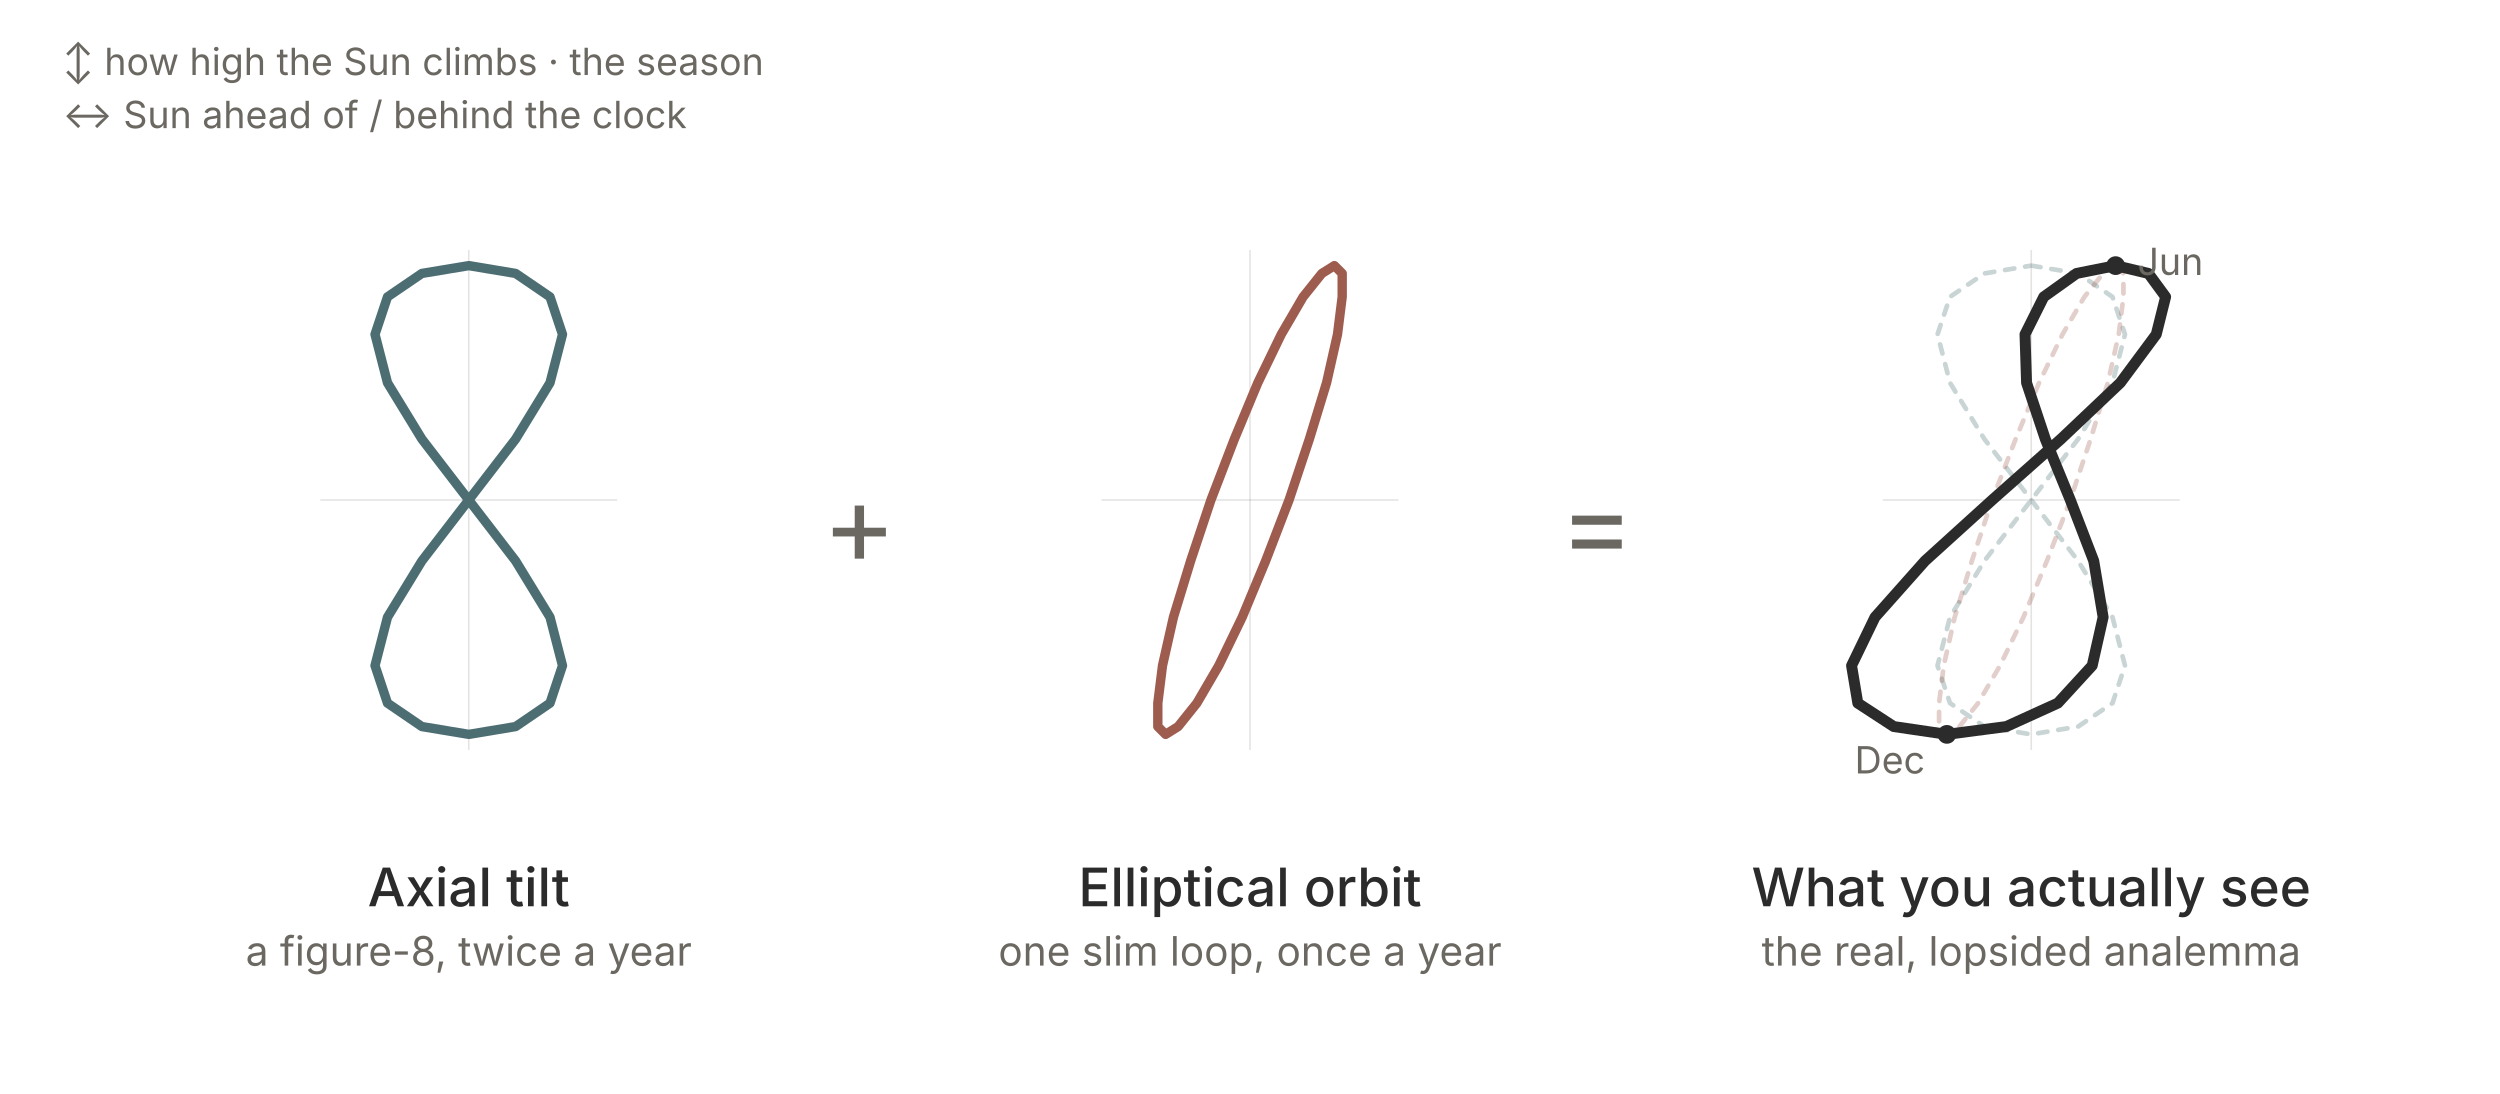
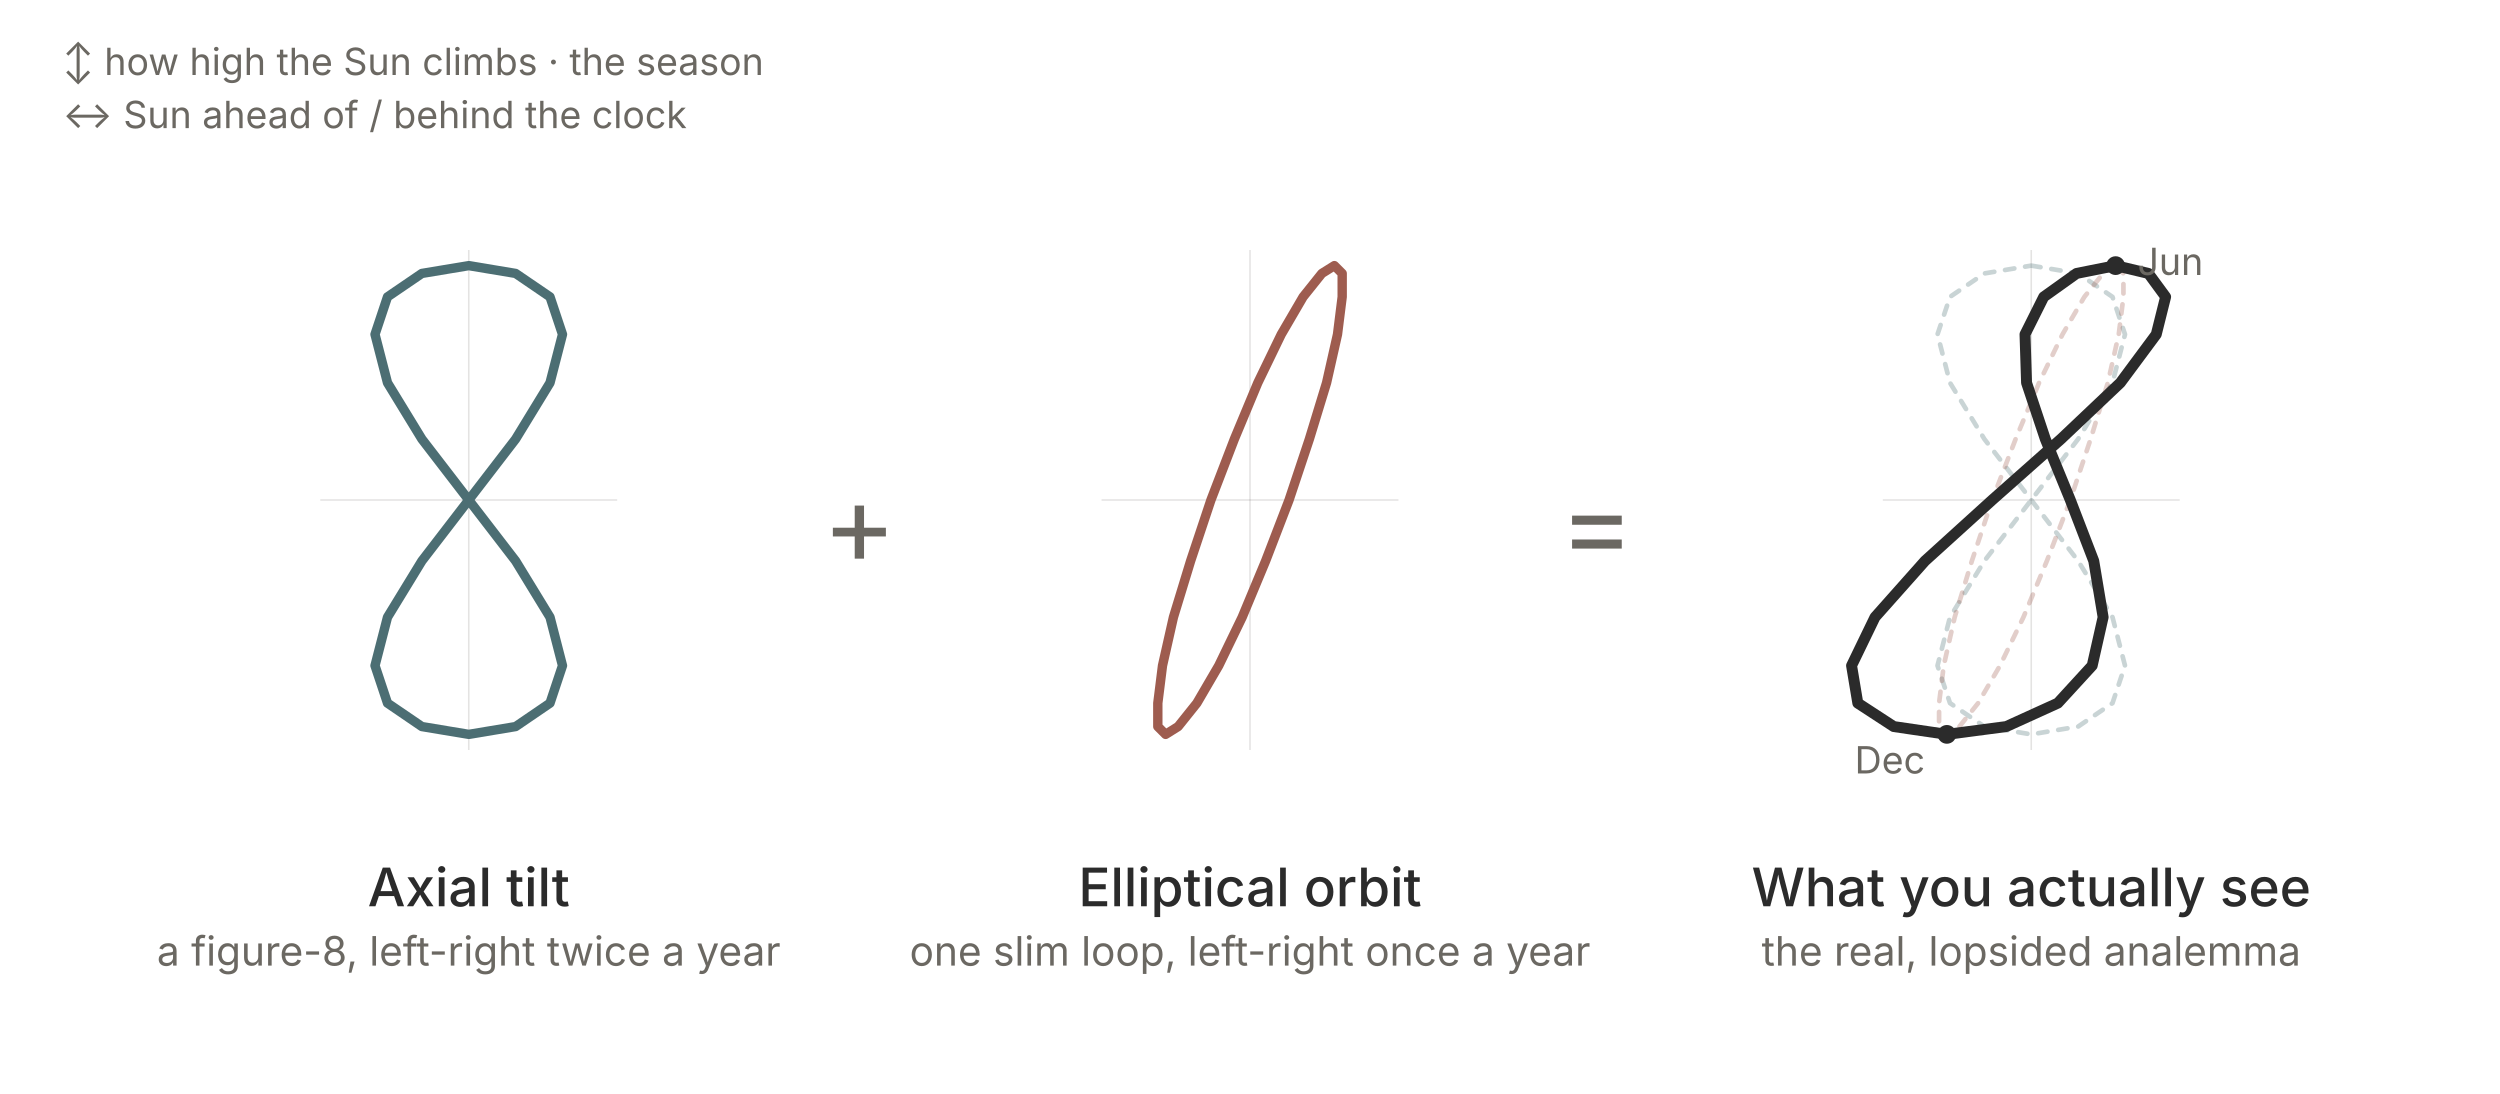
<svg xmlns="http://www.w3.org/2000/svg" viewBox="0 0 1600 700" width="100%" role="img" aria-labelledby="ttl desc">
  <style>
text{font-family:'Hanken Grotesk',ui-sans-serif,system-ui,-apple-system,sans-serif}
.ink{stroke:#2B2B2B;fill:none;stroke-linejoin:round;stroke-linecap:round}
.teal{stroke:#4C6E73;fill:none;stroke-linejoin:round;stroke-linecap:round}
.clay{stroke:#9E5C4F;fill:none;stroke-linejoin:round;stroke-linecap:round}
.axis{stroke:#3c372d;stroke-opacity:.14;fill:none}
.ink-t{fill:#2B2B2B}
.soft-t{fill:#6B6862}
.dot{fill:#2B2B2B}
@media (prefers-color-scheme:dark){
.ink{stroke:#E9E5DC}.teal{stroke:#8FB6BB}.clay{stroke:#C98E80}
.axis{stroke:#dcd7cd;stroke-opacity:.18}
.ink-t{fill:#E9E5DC}.soft-t{fill:#A8A49B}.dot{fill:#E9E5DC}
}
</style>
  <text class="soft-t" x="40" y="48" font-size="24">↕  how high the Sun climbs  ·  the season</text>
  <text class="soft-t" x="40" y="82" font-size="24">↔  Sun ahead of / behind the clock</text>
  <line class="axis" x1="300" y1="160" x2="300" y2="480" />
  <line class="axis" x1="205" y1="320" x2="395" y2="320" />
  <line class="axis" x1="800" y1="160" x2="800" y2="480" />
  <line class="axis" x1="705" y1="320" x2="895" y2="320" />
  <line class="axis" x1="1300" y1="160" x2="1300" y2="480" />
  <line class="axis" x1="1205" y1="320" x2="1395" y2="320" />
  <path class="teal" stroke-width="6" d="M300,170 L330,175 L352,190 L360,214 L352,245 L330,281 L300,320 L270,359 L248,395 L240,426 L248,450 L270,465 L300,470 L330,465 L352,450 L360,426 L352,395 L330,359 L300,320 L270,281 L248,245 L240,214 L248,190 L270,175 Z" />
  <path class="clay" stroke-width="6" d="M854,170 L846,175 L834,190 L820,214 L805,245 L790,281 L775,320 L762,359 L751,395 L744,426 L741,450 L741,465 L746,470 L754,465 L766,450 L780,426 L795,395 L810,359 L825,320 L838,281 L849,245 L856,214 L859,190 L859,175 Z" />
  <path class="teal" stroke-width="3" stroke-opacity=".3" stroke-dasharray="6 7" d="M1300,170 L1330,175 L1352,190 L1360,214 L1352,245 L1330,281 L1300,320 L1270,359 L1248,395 L1240,426 L1248,450 L1270,465 L1300,470 L1330,465 L1352,450 L1360,426 L1352,395 L1330,359 L1300,320 L1270,281 L1248,245 L1240,214 L1248,190 L1270,175 Z" />
  <path class="clay" stroke-width="3" stroke-opacity=".3" stroke-dasharray="6 7" d="M1354,170 L1346,175 L1334,190 L1320,214 L1305,245 L1290,281 L1275,320 L1262,359 L1251,395 L1244,426 L1241,450 L1241,465 L1246,470 L1254,465 L1266,450 L1280,426 L1295,395 L1310,359 L1325,320 L1338,281 L1349,245 L1356,214 L1359,190 L1359,175 Z" />
  <path class="ink" stroke-width="7" d="M1354,170 L1375,175 L1386,190 L1380,214 L1357,245 L1319,281 L1275,320 L1232,359 L1200,395 L1185,426 L1189,450 L1212,465 L1246,470 L1284,465 L1317,450 L1339,426 L1346,395 L1340,359 L1325,320 L1309,281 L1297,245 L1296,214 L1308,190 L1329,175 Z" />
  <circle class="dot" cx="1354" cy="170" r="6" />
  <text class="soft-t" x="1368" y="176" font-size="24">Jun</text>
  <circle class="dot" cx="1246" cy="470" r="6" />
  <text class="soft-t" x="1232" y="495" font-size="24" text-anchor="end">Dec</text>
  <text class="soft-t" x="550" y="335" font-size="72" text-anchor="middle" dominant-baseline="middle">+</text>
  <text class="soft-t" x="1022" y="335" font-size="72" text-anchor="middle" dominant-baseline="middle">=</text>
  <text class="ink-t" x="300" y="580" font-size="34" font-weight="500" text-anchor="middle">Axial tilt</text>
-   <text class="soft-t" x="300" y="618" font-size="26" text-anchor="middle">a figure-8, twice a year</text>
+   <text class="soft-t" x="300" y="618" font-size="26" text-anchor="middle">a figure-8, left-right twice a year</text>
  <text class="ink-t" x="800" y="580" font-size="34" font-weight="500" text-anchor="middle">Elliptical orbit</text>
-   <text class="soft-t" x="800" y="618" font-size="26" text-anchor="middle">one slim loop, once a year</text>
+   <text class="soft-t" x="800" y="618" font-size="26" text-anchor="middle">one slim loop, left-right once a year</text>
  <text class="ink-t" x="1300" y="580" font-size="34" font-weight="500" text-anchor="middle">What you actually see</text>
  <text class="soft-t" x="1300" y="618" font-size="26" text-anchor="middle">the real, lopsided analemma</text>
</svg>
